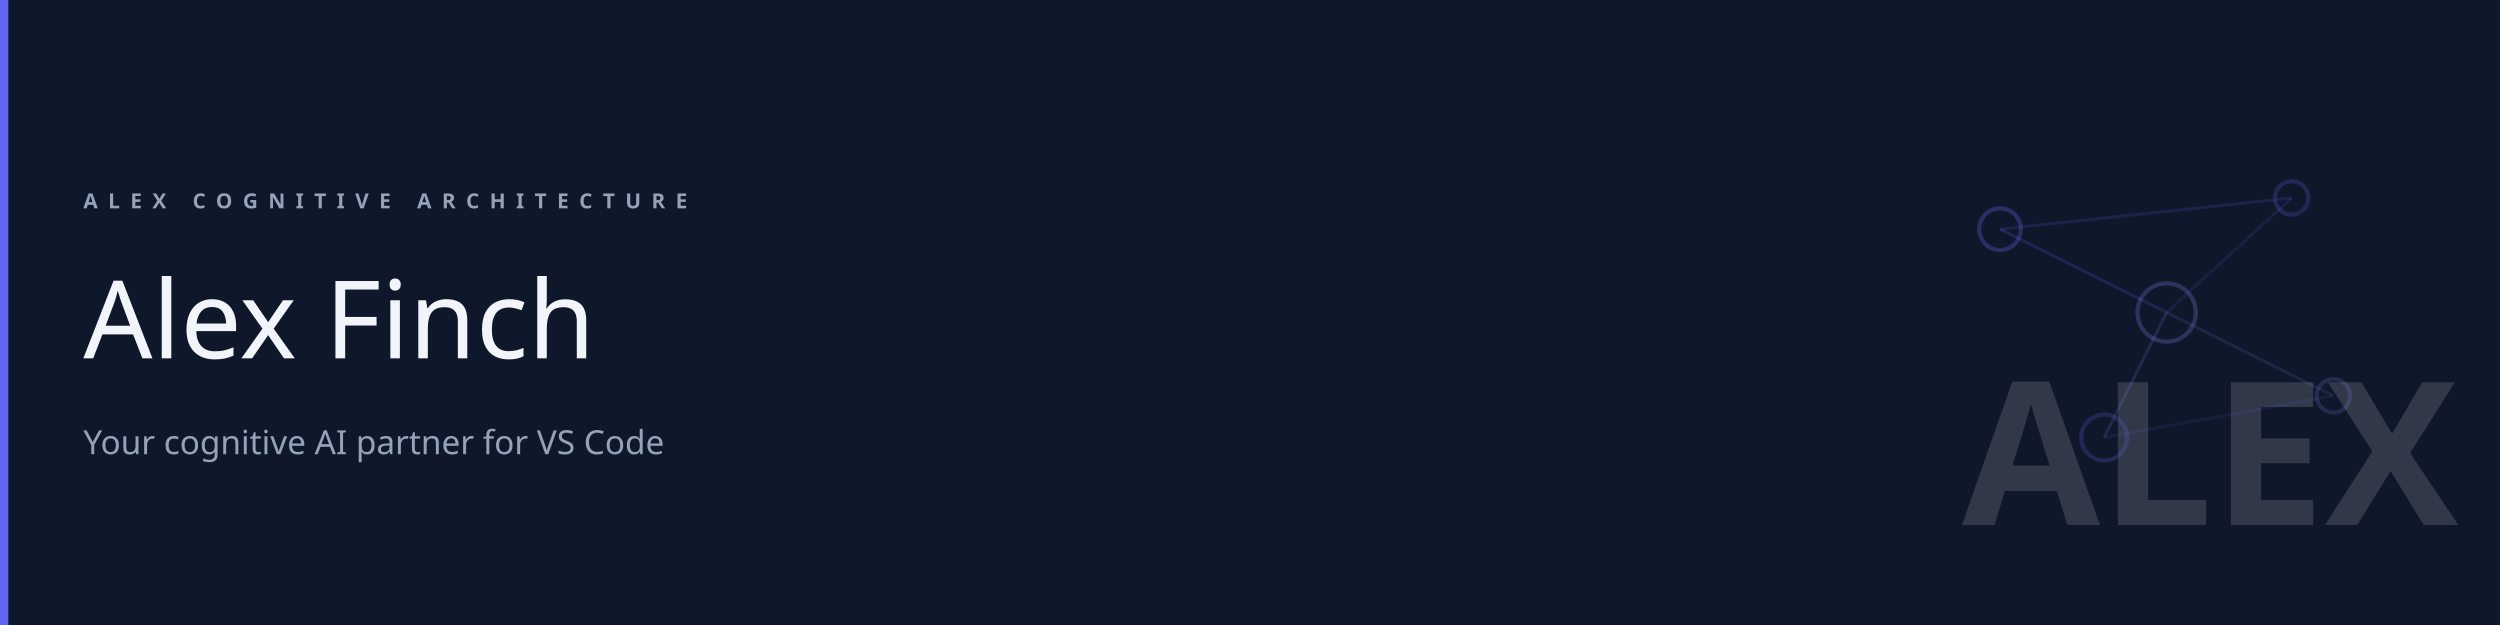
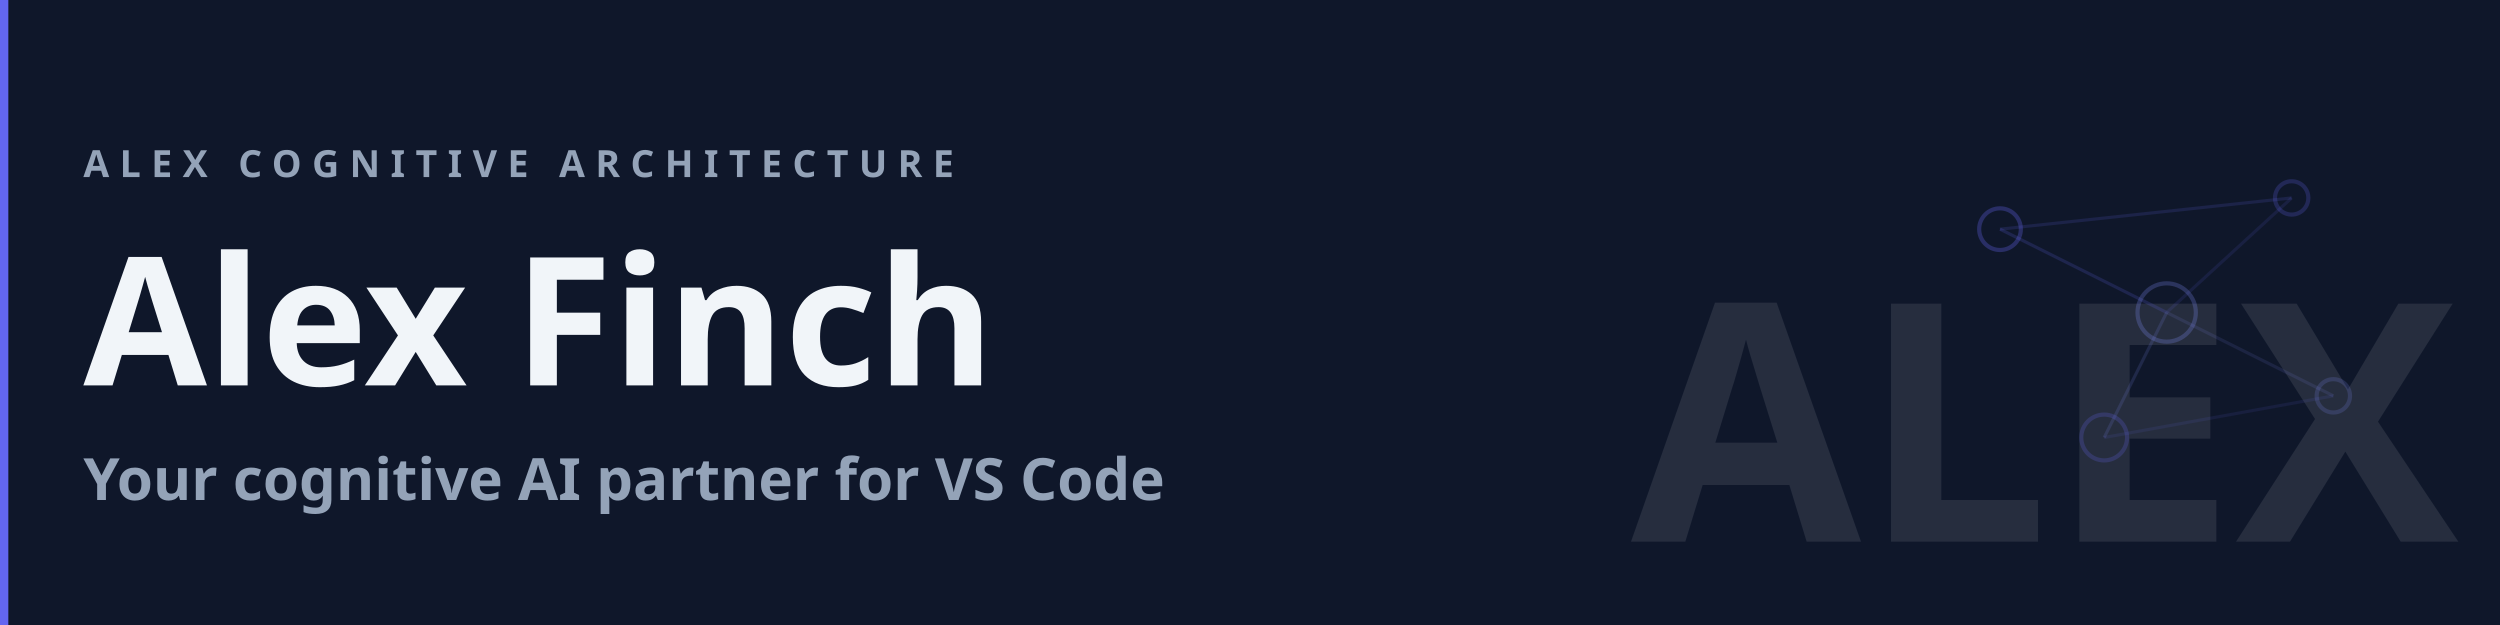
<svg xmlns="http://www.w3.org/2000/svg" viewBox="0 0 1200 300" width="1200" height="300">
  <rect width="1200" height="300" fill="#0f172a" />
  <rect x="0" y="0" width="4" height="300" fill="#6366f1" />
-   <text x="1180" y="252" font-family="'Segoe UI', system-ui, sans-serif" font-size="96" font-weight="700" fill="#f1f5f9" opacity="0.15" text-anchor="end">ALEX</text>
+   <text x="1180" y="260" font-family="'Segoe UI', system-ui, sans-serif" font-size="160" font-weight="800" fill="#f1f5f9" opacity="0.10" text-anchor="end">ALEX</text>
  <line x1="960" y1="110" x2="1040" y2="150" stroke="#6366f1" stroke-width="1.5" opacity="0.18" />
  <line x1="1040" y1="150" x2="1010" y2="210" stroke="#818cf8" stroke-width="1.5" opacity="0.15" />
  <line x1="960" y1="110" x2="1100" y2="95" stroke="#6366f1" stroke-width="1.5" opacity="0.15" />
  <line x1="1100" y1="95" x2="1040" y2="150" stroke="#6366f1" stroke-width="1.5" opacity="0.12" />
  <line x1="1040" y1="150" x2="1120" y2="190" stroke="#818cf8" stroke-width="1.5" opacity="0.12" />
  <line x1="1010" y1="210" x2="1120" y2="190" stroke="#6366f1" stroke-width="1.5" opacity="0.10" />
  <circle cx="960" cy="110" r="10" fill="none" stroke="#6366f1" stroke-width="2" opacity="0.30" />
  <circle cx="1040" cy="150" r="14" fill="none" stroke="#818cf8" stroke-width="2" opacity="0.25" />
  <circle cx="1100" cy="95" r="8" fill="none" stroke="#6366f1" stroke-width="2" opacity="0.22" />
  <circle cx="1010" cy="210" r="11" fill="none" stroke="#6366f1" stroke-width="2" opacity="0.22" />
  <circle cx="1120" cy="190" r="8" fill="none" stroke="#818cf8" stroke-width="2" opacity="0.18" />
-   <text x="40" y="100" font-family="'Segoe UI', system-ui, sans-serif" font-size="10" font-weight="600" fill="#94a3b8" letter-spacing="5">ALEX COGNITIVE ARCHITECTURE</text>
-   <text x="40" y="172" font-family="'Segoe UI', system-ui, sans-serif" font-size="52" font-weight="300" fill="#f1f5f9">Alex Finch</text>
-   <text x="40" y="218" font-family="'Segoe UI', system-ui, sans-serif" font-size="16" font-weight="400" fill="#94a3b8">Your cognitive AI partner for VS Code</text>
+   <text x="40" y="85" font-family="'Segoe UI', system-ui, sans-serif" font-size="18" font-weight="700" fill="#94a3b8" letter-spacing="5">ALEX COGNITIVE ARCHITECTURE</text>
+   <text x="40" y="185" font-family="'Segoe UI', system-ui, sans-serif" font-size="86" font-weight="700" fill="#f1f5f9">Alex Finch</text>
+   <text x="40" y="240" font-family="'Segoe UI', system-ui, sans-serif" font-size="28" font-weight="600" fill="#94a3b8">Your cognitive AI partner for VS Code</text>
</svg>
